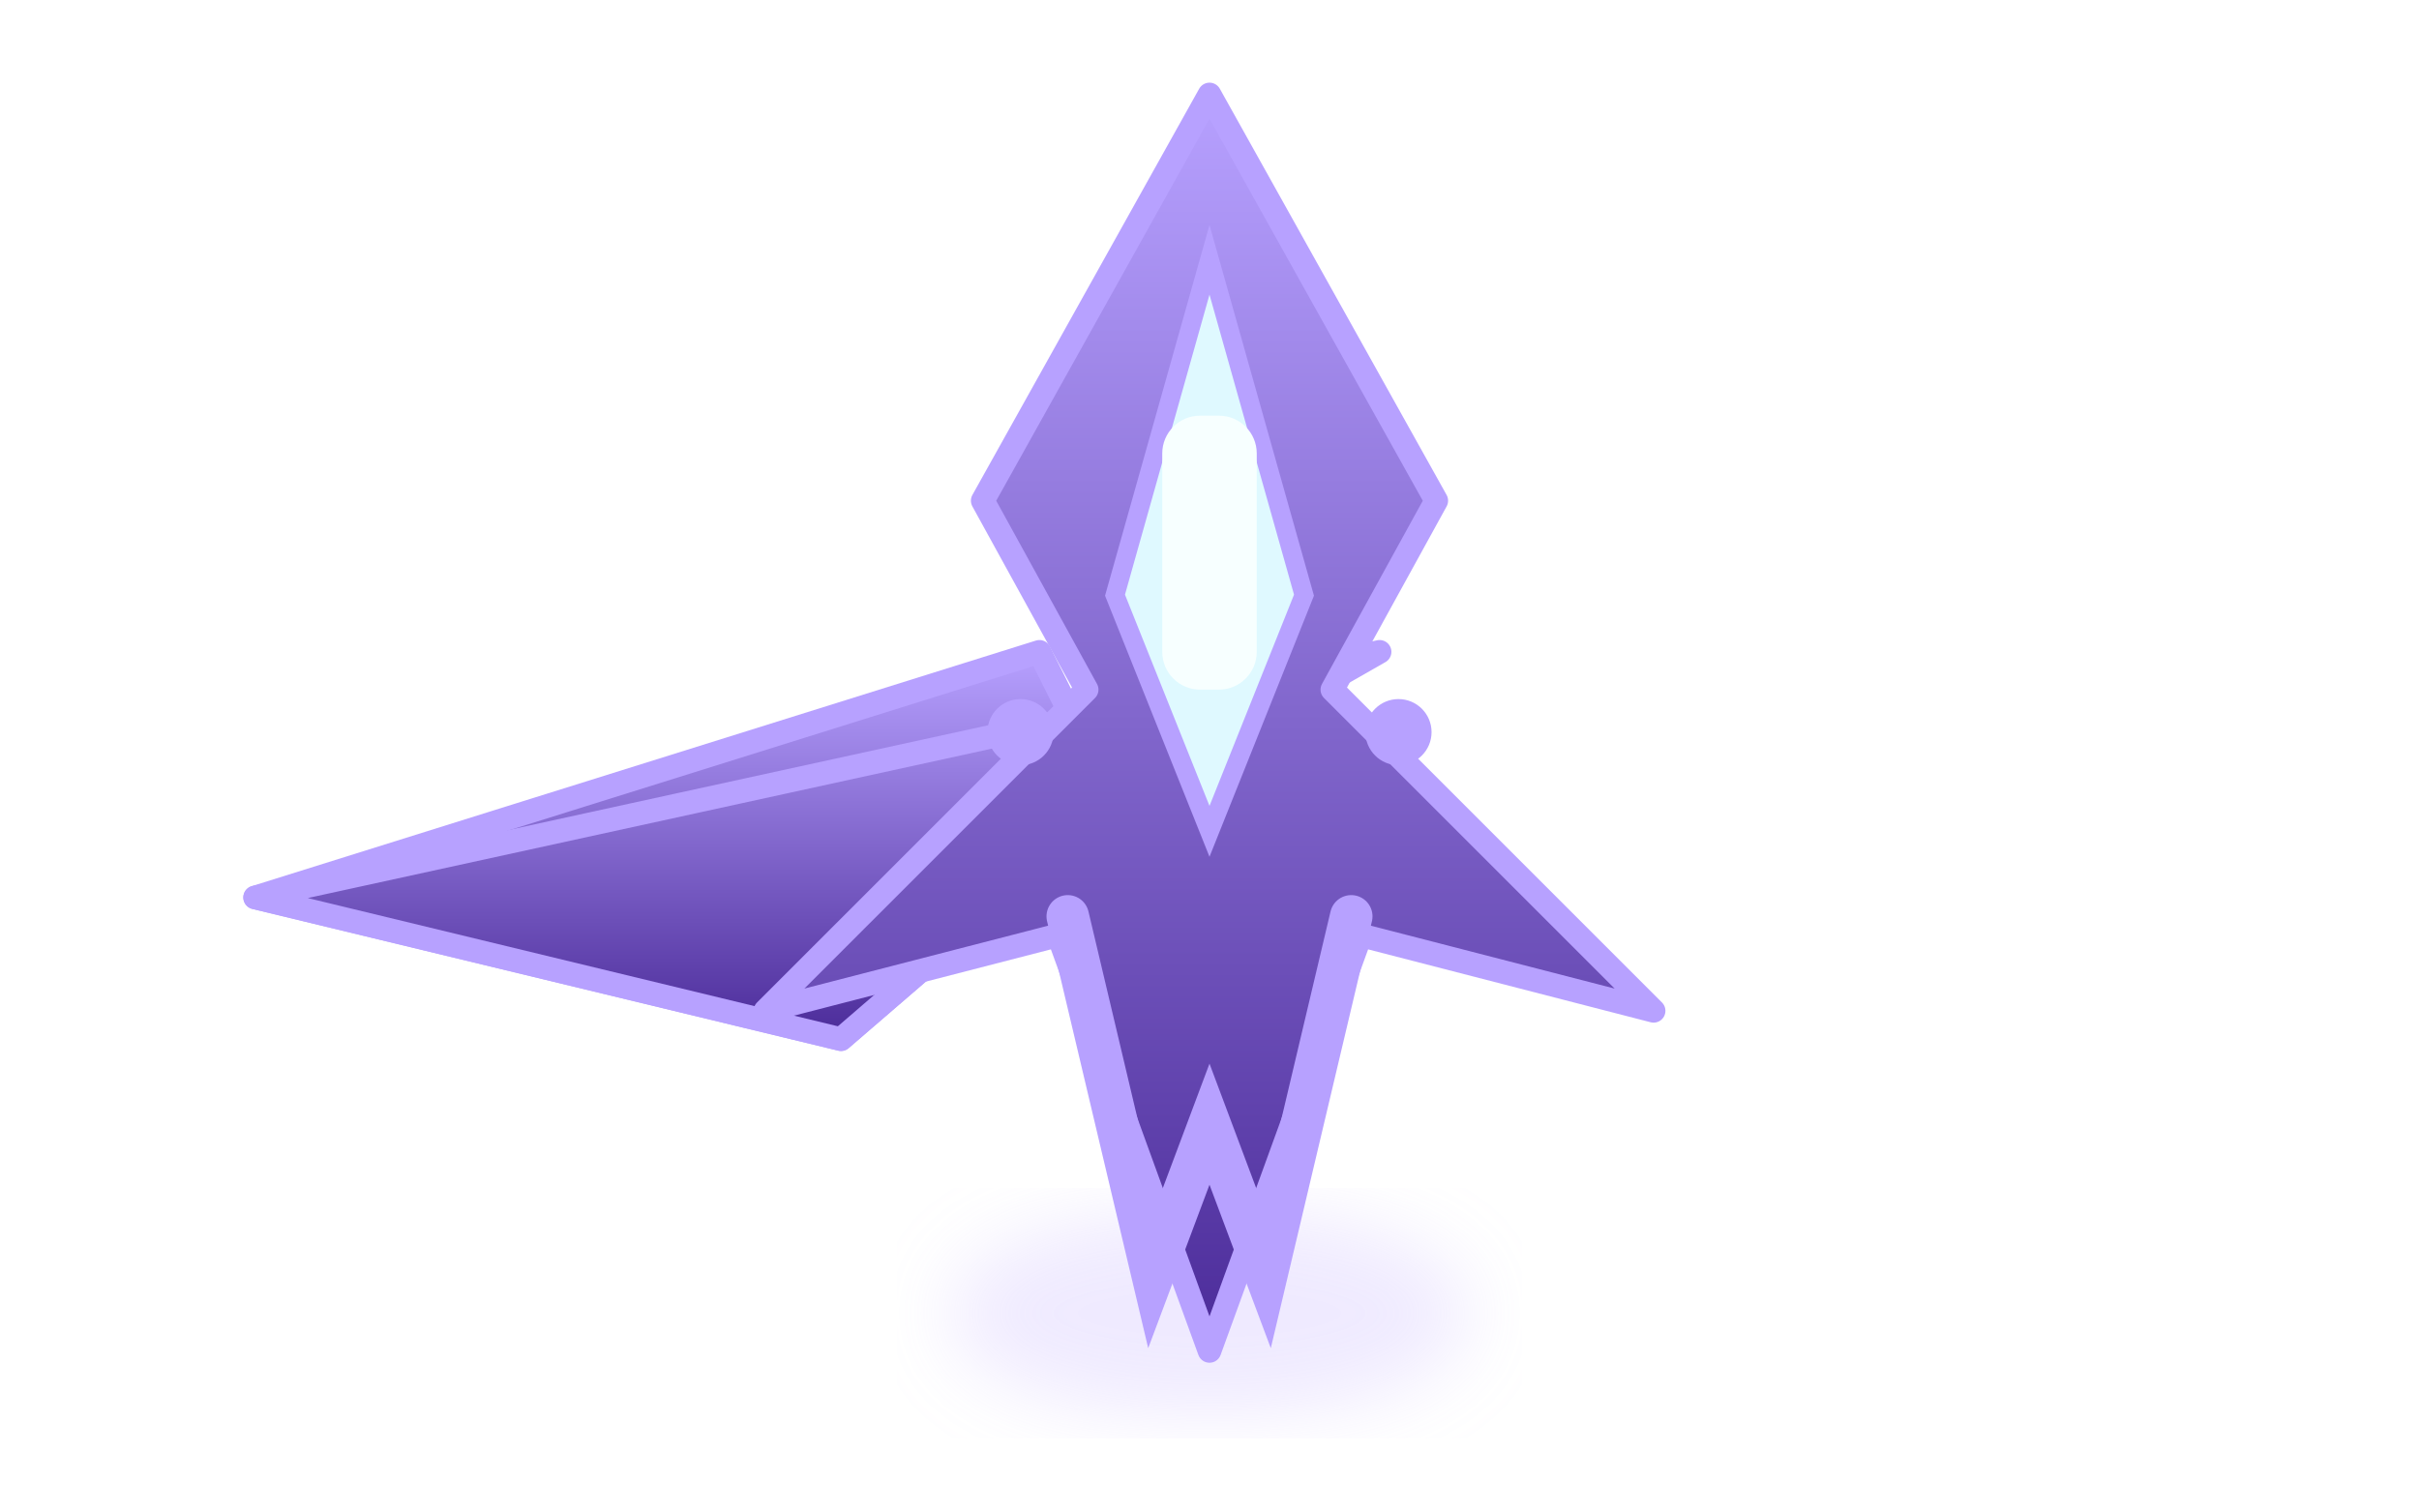
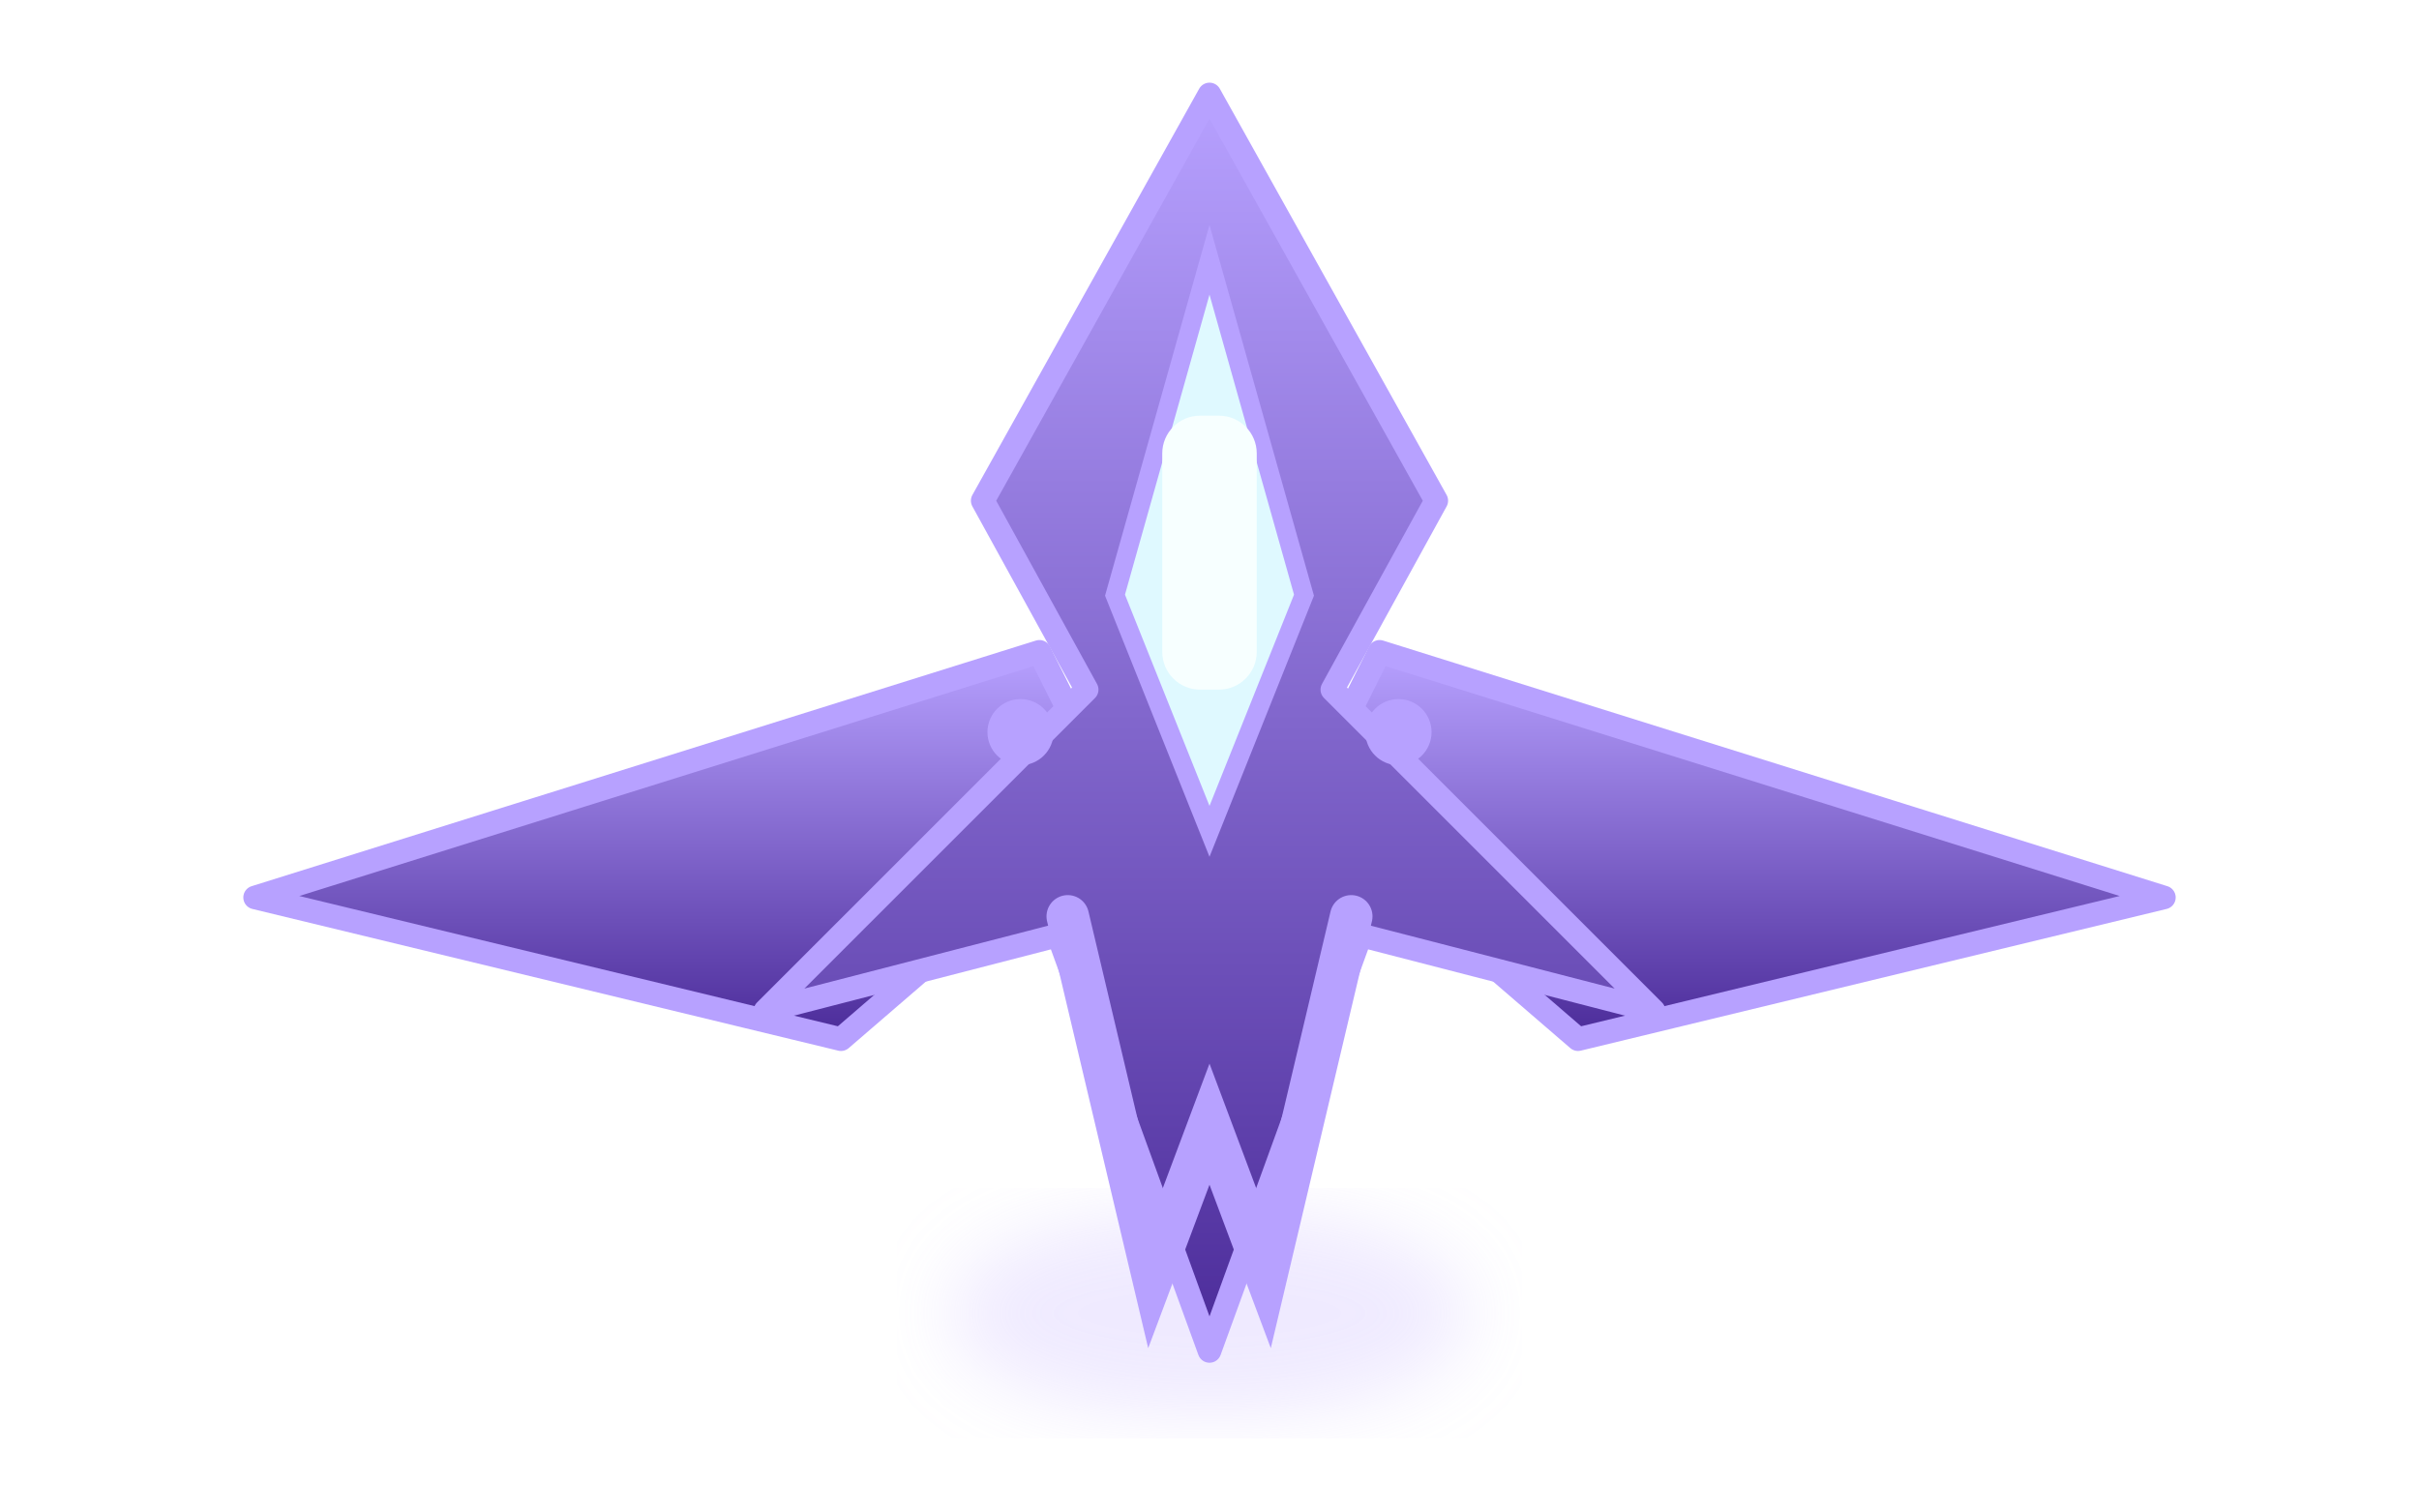
<svg xmlns="http://www.w3.org/2000/svg" width="512" height="320" viewBox="0 0 512 320">
  <defs>
    <linearGradient id="h" x1="0" y1="0" x2="0" y2="1">
      <stop stop-color="#b7a1ff" />
      <stop offset="1" stop-color="#4b2b99" />
    </linearGradient>
    <filter id="g">
      <feGaussianBlur stdDeviation="8" />
    </filter>
  </defs>
  <ellipse cx="256" cy="278" rx="55" ry="22" fill="#b7a1ff" opacity=".22" filter="url(#g)" />
  <g fill="url(#h)" stroke="#b7a1ff" stroke-width="5" stroke-linejoin="round">
    <path d="M220 138 L54 190 L178 220 L236 170 Z" />
-     <path d="M292 138 L54 190 L178 220 L236 170 Z" />
+     <path d="M220 138 L54 190 L178 220 L236 170 Z" transform="translate(512 0) scale(-1 1)" />
    <path d="M256 20 L304 106 L282 146 L350 214 L288 198 L256 286 L224 198 L162 214 L230 146 L208 106 Z" />
  </g>
  <path d="M256 55 L276 126 L256 176 L236 126 Z" fill="#dff9ff" stroke="#b7a1ff" stroke-width="4" />
  <rect x="246" y="88" width="20" height="58" rx="8" fill="#f7ffff" />
  <path d="M226 194 L244 270 L256 238 L268 270 L286 194" fill="none" stroke="#b7a1ff" stroke-width="9" stroke-linecap="round" />
  <circle cx="216" cy="155" r="7" fill="#b7a1ff" />
  <circle cx="296" cy="155" r="7" fill="#b7a1ff" />
</svg>
